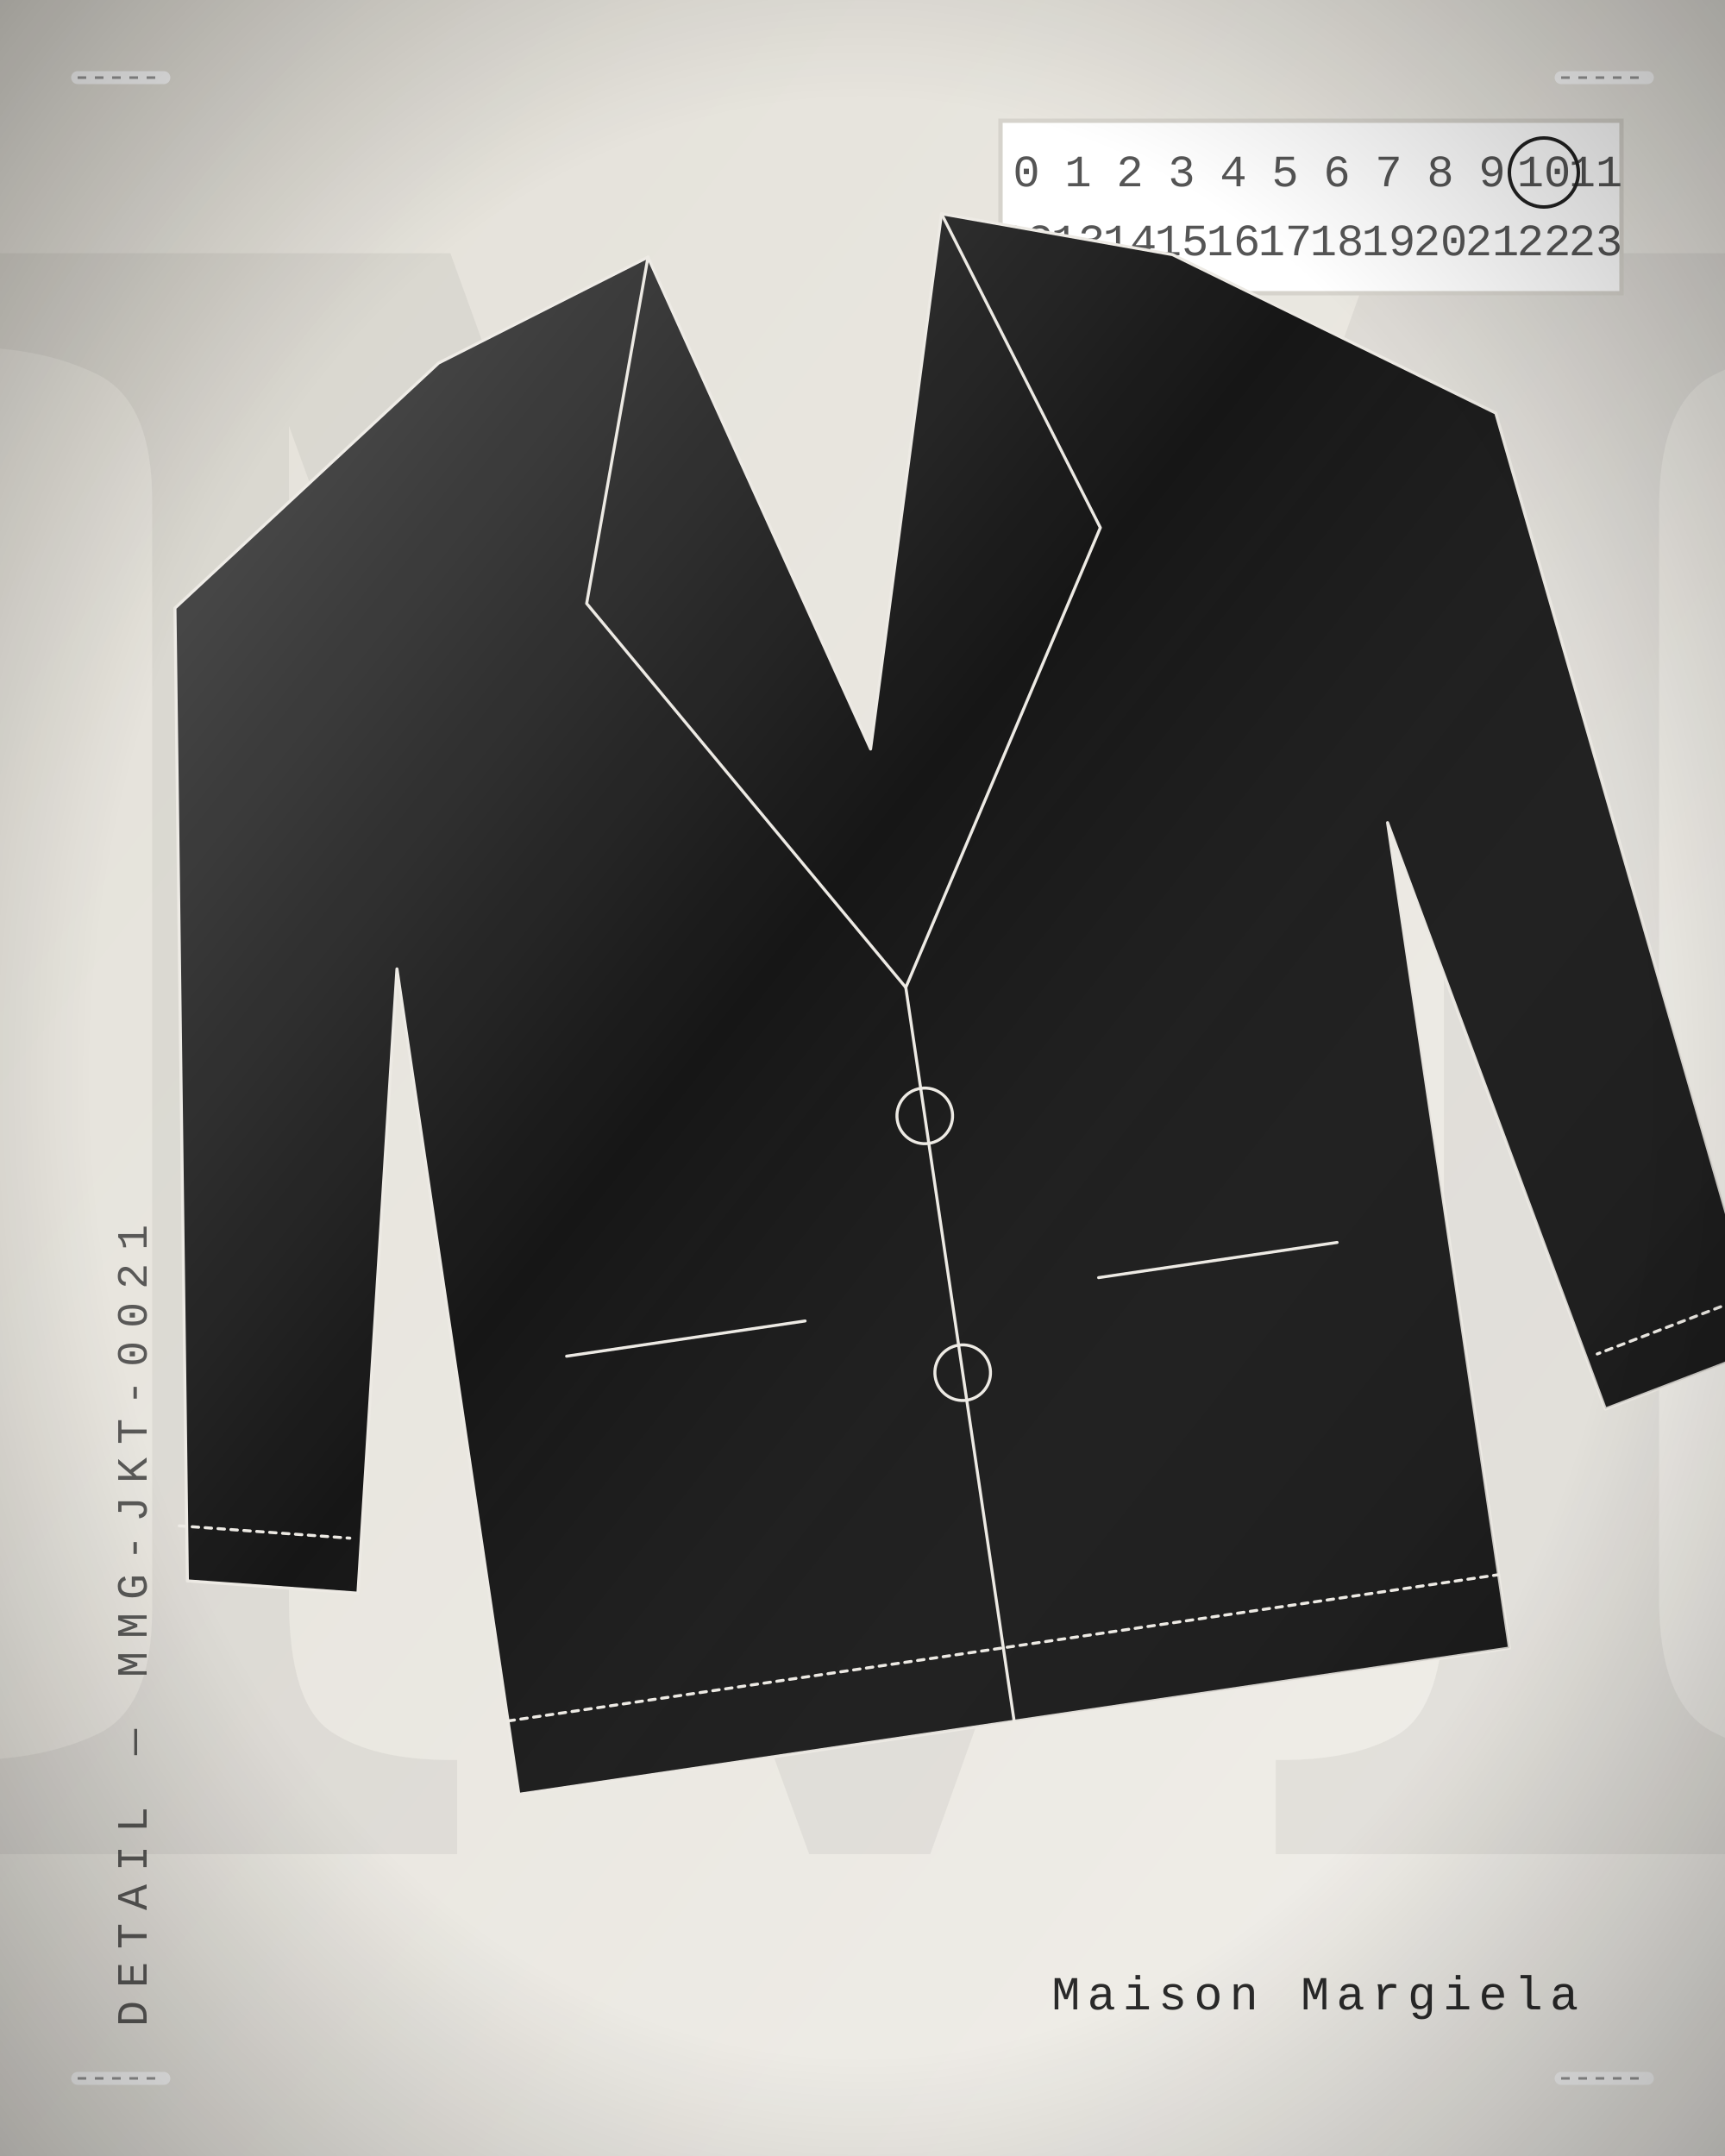
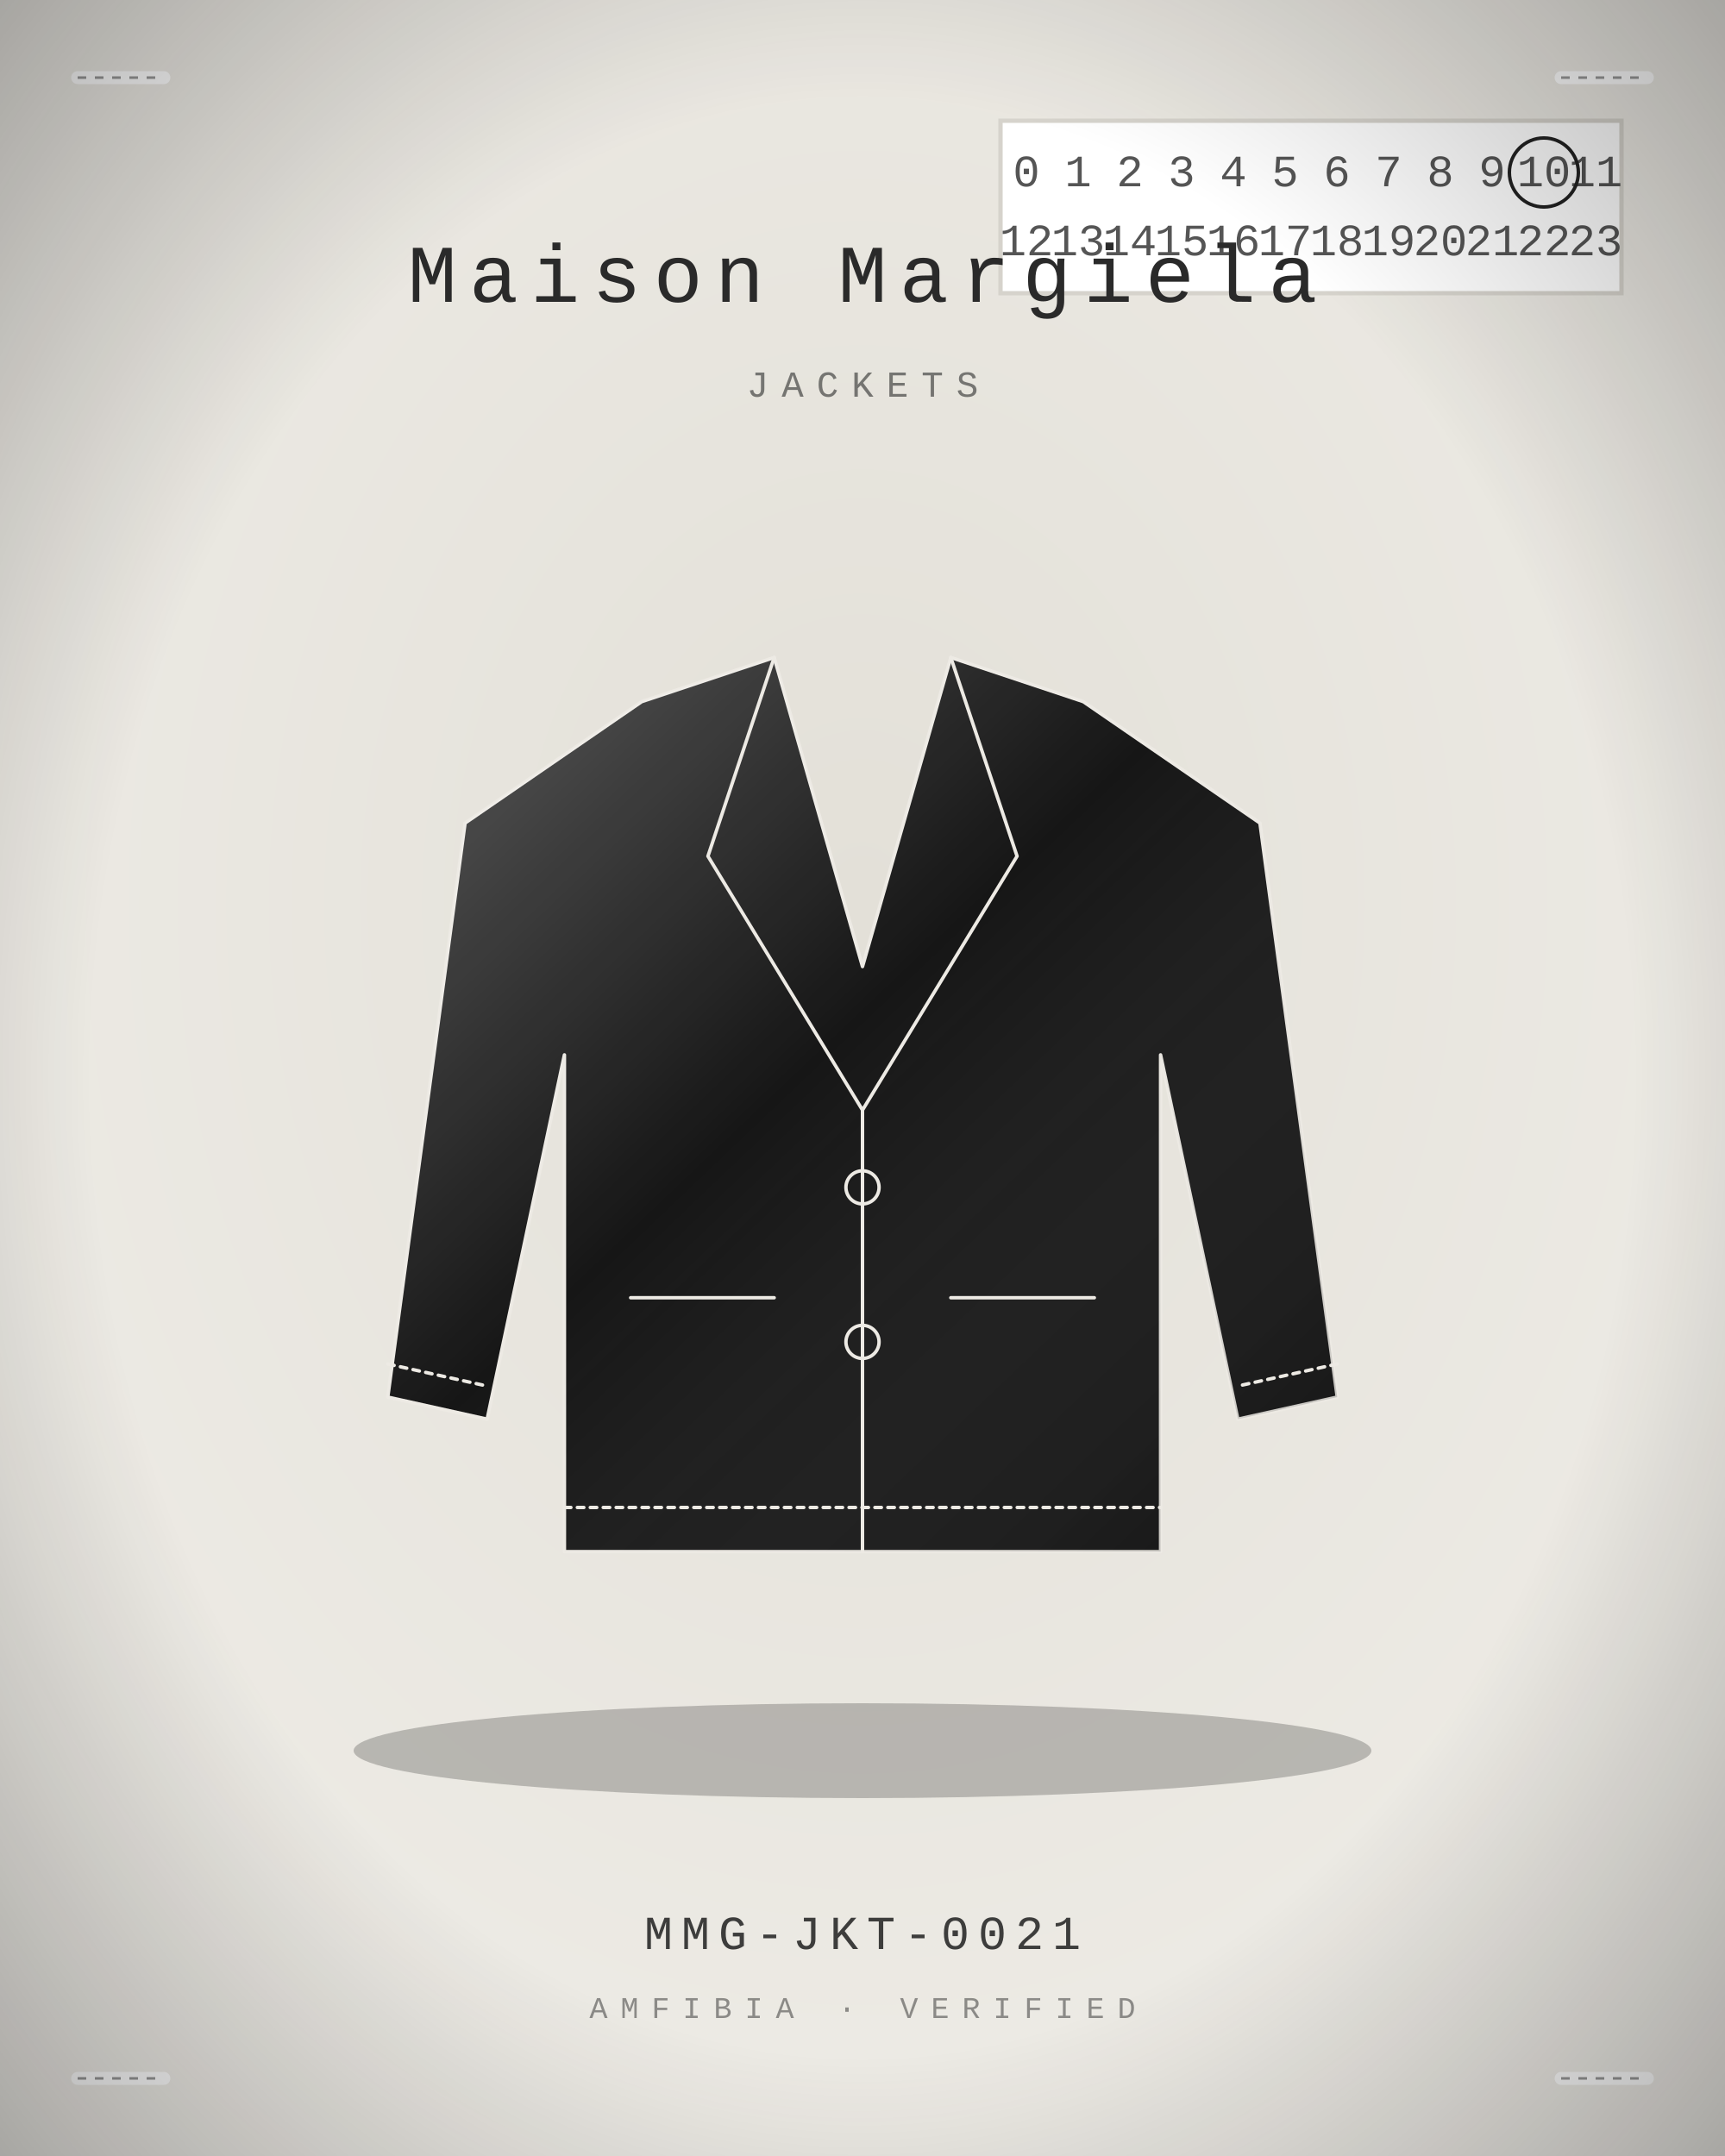
<svg xmlns="http://www.w3.org/2000/svg" viewBox="0 0 400 500" width="800" height="1000">
  <defs>
    <radialGradient id="bg" cx="50%" cy="42%" r="80%">
      <stop offset="0" stop-color="#E3E0D8" />
      <stop offset="1" stop-color="#F1EFEA" />
    </radialGradient>
    <linearGradient id="bgd" x1="0" y1="0" x2="1" y2="1">
      <stop offset="0" stop-color="#E3E0D8" />
      <stop offset="1" stop-color="#F1EFEA" />
    </linearGradient>
    <linearGradient id="sheen" x1="0" y1="0" x2="1" y2="1">
      <stop offset="0" stop-color="#fff" stop-opacity=".30" />
      <stop offset=".45" stop-color="#fff" stop-opacity="0" />
      <stop offset="1" stop-color="#000" stop-opacity=".22" />
    </linearGradient>
    <linearGradient id="multi" x1="0" y1="0" x2="1" y2="1">
      <stop offset="0" stop-color="#B3122E" />
      <stop offset=".35" stop-color="#C9A227" />
      <stop offset=".7" stop-color="#2F5D46" />
      <stop offset="1" stop-color="#3557A0" />
    </linearGradient>
    <radialGradient id="vig" cx="50%" cy="50%" r="75%">
      <stop offset=".6" stop-color="#000" stop-opacity="0" />
      <stop offset="1" stop-color="#000" stop-opacity=".35" />
    </radialGradient>
  </defs>
-   <rect width="400" height="500" fill="url(#bgd)" />
-   <text x="210" y="430" text-anchor="middle" font-family="Georgia, serif" font-size="520" fill="#2A2A2A" opacity="0.06">M</text>
+   <rect width="400" height="500" fill="url(#bg)" />
  <path d="M18 18 l20 0" stroke="#FFFFFF" stroke-width="3" stroke-linecap="round" />
  <path d="M18 18 l20 0" stroke="#999" stroke-width="0.6" stroke-dasharray="2 2" />
  <path d="M362 18 l20 0" stroke="#FFFFFF" stroke-width="3" stroke-linecap="round" />
  <path d="M362 18 l20 0" stroke="#999" stroke-width="0.6" stroke-dasharray="2 2" />
  <path d="M18 482 l20 0" stroke="#FFFFFF" stroke-width="3" stroke-linecap="round" />
  <path d="M18 482 l20 0" stroke="#999" stroke-width="0.6" stroke-dasharray="2 2" />
  <path d="M362 482 l20 0" stroke="#FFFFFF" stroke-width="3" stroke-linecap="round" />
  <path d="M362 482 l20 0" stroke="#999" stroke-width="0.6" stroke-dasharray="2 2" />
  <g transform="translate(232 28)">
    <rect width="144" height="40" fill="#FFFFFF" stroke="#D6D3CC" />
    <g font-family="'Courier New', monospace" font-size="10.4" fill="#555">
      <text x="6" y="15.2" text-anchor="middle">0</text>
      <text x="18" y="15.2" text-anchor="middle">1</text>
      <text x="30" y="15.2" text-anchor="middle">2</text>
      <text x="42" y="15.2" text-anchor="middle">3</text>
      <text x="54" y="15.2" text-anchor="middle">4</text>
      <text x="66" y="15.2" text-anchor="middle">5</text>
      <text x="78" y="15.2" text-anchor="middle">6</text>
      <text x="90" y="15.2" text-anchor="middle">7</text>
      <text x="102" y="15.2" text-anchor="middle">8</text>
      <text x="114" y="15.2" text-anchor="middle">9</text>
      <text x="126" y="15.2" text-anchor="middle">10</text>
      <text x="138" y="15.2" text-anchor="middle">11</text>
      <text x="6" y="31.2" text-anchor="middle">12</text>
      <text x="18" y="31.2" text-anchor="middle">13</text>
      <text x="30" y="31.2" text-anchor="middle">14</text>
      <text x="42" y="31.2" text-anchor="middle">15</text>
      <text x="54" y="31.2" text-anchor="middle">16</text>
      <text x="66" y="31.2" text-anchor="middle">17</text>
      <text x="78" y="31.2" text-anchor="middle">18</text>
      <text x="90" y="31.2" text-anchor="middle">19</text>
      <text x="102" y="31.2" text-anchor="middle">20</text>
      <text x="114" y="31.2" text-anchor="middle">21</text>
      <text x="126" y="31.2" text-anchor="middle">22</text>
      <text x="138" y="31.2" text-anchor="middle">23</text>
    </g>
    <circle cx="126" cy="12" r="8" fill="none" stroke="#222" stroke-width="0.8" />
  </g>
-   <g transform="rotate(-8.4 200 250) translate(-2 20) scale(2.15)">
-     <path d="M60 24 L84 16 L100 72 L116 16 L140 24 L172 46 L186 150 L168 154 L154 88 L154 178 L46 178 L46 88 L32 154 L14 150 L28 46 Z" fill="#161616" stroke="#EDEAE4" stroke-width="1.4" stroke-linejoin="round" stroke-linecap="round" vector-effect="non-scaling-stroke" />
+   <ellipse cx="200" cy="406" rx="118" ry="11" fill="#000" opacity="0.22" />
+   <g transform="translate(72 132) scale(1.28)">
+     <path d="M60 24 L84 16 L100 72 L116 16 L140 24 L172 46 L186 150 L168 154 L154 88 L154 178 L46 178 L46 88 L32 154 L14 150 L28 46 Z" fill="#161616" stroke="#EDEAE4" stroke-width="1.6" stroke-linejoin="round" stroke-linecap="round" vector-effect="non-scaling-stroke" />
    <path d="M60 24 L84 16 L100 72 L116 16 L140 24 L172 46 L186 150 L168 154 L154 88 L154 178 L46 178 L46 88 L32 154 L14 150 L28 46 Z" fill="url(#sheen)" stroke="none" />
-     <path d="M84 16 L72 52 L100 98 L128 52 L116 16" fill="none" stroke="#EDEAE4" stroke-width="1.4" stroke-linejoin="round" stroke-linecap="round" vector-effect="non-scaling-stroke" />
-     <path d="M100 98 L100 178" fill="none" stroke="#EDEAE4" stroke-width="1.4" stroke-linejoin="round" stroke-linecap="round" vector-effect="non-scaling-stroke" />
-     <path d="M58 132 L84 132 M116 132 L142 132" fill="none" stroke="#EDEAE4" stroke-width="1.4" stroke-linejoin="round" stroke-linecap="round" vector-effect="non-scaling-stroke" />
-     <path d="M100 112 m-3 0 a3 3 0 1 0 6 0 a3 3 0 1 0 -6 0 M100 140 m-3 0 a3 3 0 1 0 6 0 a3 3 0 1 0 -6 0" fill="none" stroke="#EDEAE4" stroke-width="1.4" stroke-linejoin="round" stroke-linecap="round" vector-effect="non-scaling-stroke" />
-     <path d="M14 144 L32 148 M186 144 L168 148 M46 170 L154 170" fill="none" stroke="#EDEAE4" stroke-width="1.4" stroke-dasharray="3 3" stroke-linejoin="round" stroke-linecap="round" vector-effect="non-scaling-stroke" />
-   </g>
-   <g transform="translate(34 470) rotate(-90)">
-     <text x="0" y="0" text-anchor="start" font-family="'Courier New', Courier, monospace" font-size="10" letter-spacing="3" fill="#2A2A2A" opacity="0.75">DETAIL — MMG-JKT-0021</text>
+     <path d="M84 16 L72 52 L100 98 L128 52 L116 16" fill="none" stroke="#EDEAE4" stroke-width="1.6" stroke-linejoin="round" stroke-linecap="round" vector-effect="non-scaling-stroke" />
+     <path d="M100 98 L100 178" fill="none" stroke="#EDEAE4" stroke-width="1.6" stroke-linejoin="round" stroke-linecap="round" vector-effect="non-scaling-stroke" />
+     <path d="M58 132 L84 132 M116 132 L142 132" fill="none" stroke="#EDEAE4" stroke-width="1.6" stroke-linejoin="round" stroke-linecap="round" vector-effect="non-scaling-stroke" />
+     <path d="M100 112 m-3 0 a3 3 0 1 0 6 0 a3 3 0 1 0 -6 0 M100 140 m-3 0 a3 3 0 1 0 6 0 a3 3 0 1 0 -6 0" fill="none" stroke="#EDEAE4" stroke-width="1.6" stroke-linejoin="round" stroke-linecap="round" vector-effect="non-scaling-stroke" />
+     <path d="M14 144 L32 148 M186 144 L168 148 M46 170 L154 170" fill="none" stroke="#EDEAE4" stroke-width="1.6" stroke-dasharray="3 3" stroke-linejoin="round" stroke-linecap="round" vector-effect="non-scaling-stroke" />
  </g>
  <g>
-     <text x="366" y="466" text-anchor="end" font-size="11" fill="#2A2A2A" font-family="'Courier New', Courier, monospace" font-weight="400" letter-spacing="1.65">Maison Margiela</text>
+     <text x="200" y="70" text-anchor="middle" font-size="19" fill="#2A2A2A" font-family="'Courier New', Courier, monospace" font-weight="400" letter-spacing="2.85">Maison Margiela</text>
  </g>
+   <text x="200" y="92" text-anchor="middle" font-family="'Courier New', Courier, monospace" font-size="8.5" letter-spacing="3" fill="#2A2A2A" opacity="0.6">JACKETS</text>
+   <text x="200" y="452" text-anchor="middle" font-family="'Courier New', Courier, monospace" font-size="11" letter-spacing="2" fill="#2A2A2A" opacity="0.9">MMG-JKT-0021</text>
+   <text x="200" y="468" text-anchor="middle" font-family="'Courier New', Courier, monospace" font-size="7" letter-spacing="3" fill="#2A2A2A" opacity="0.5">AMFIBIA · VERIFIED</text>
  <rect width="400" height="500" fill="url(#vig)" />
</svg>
